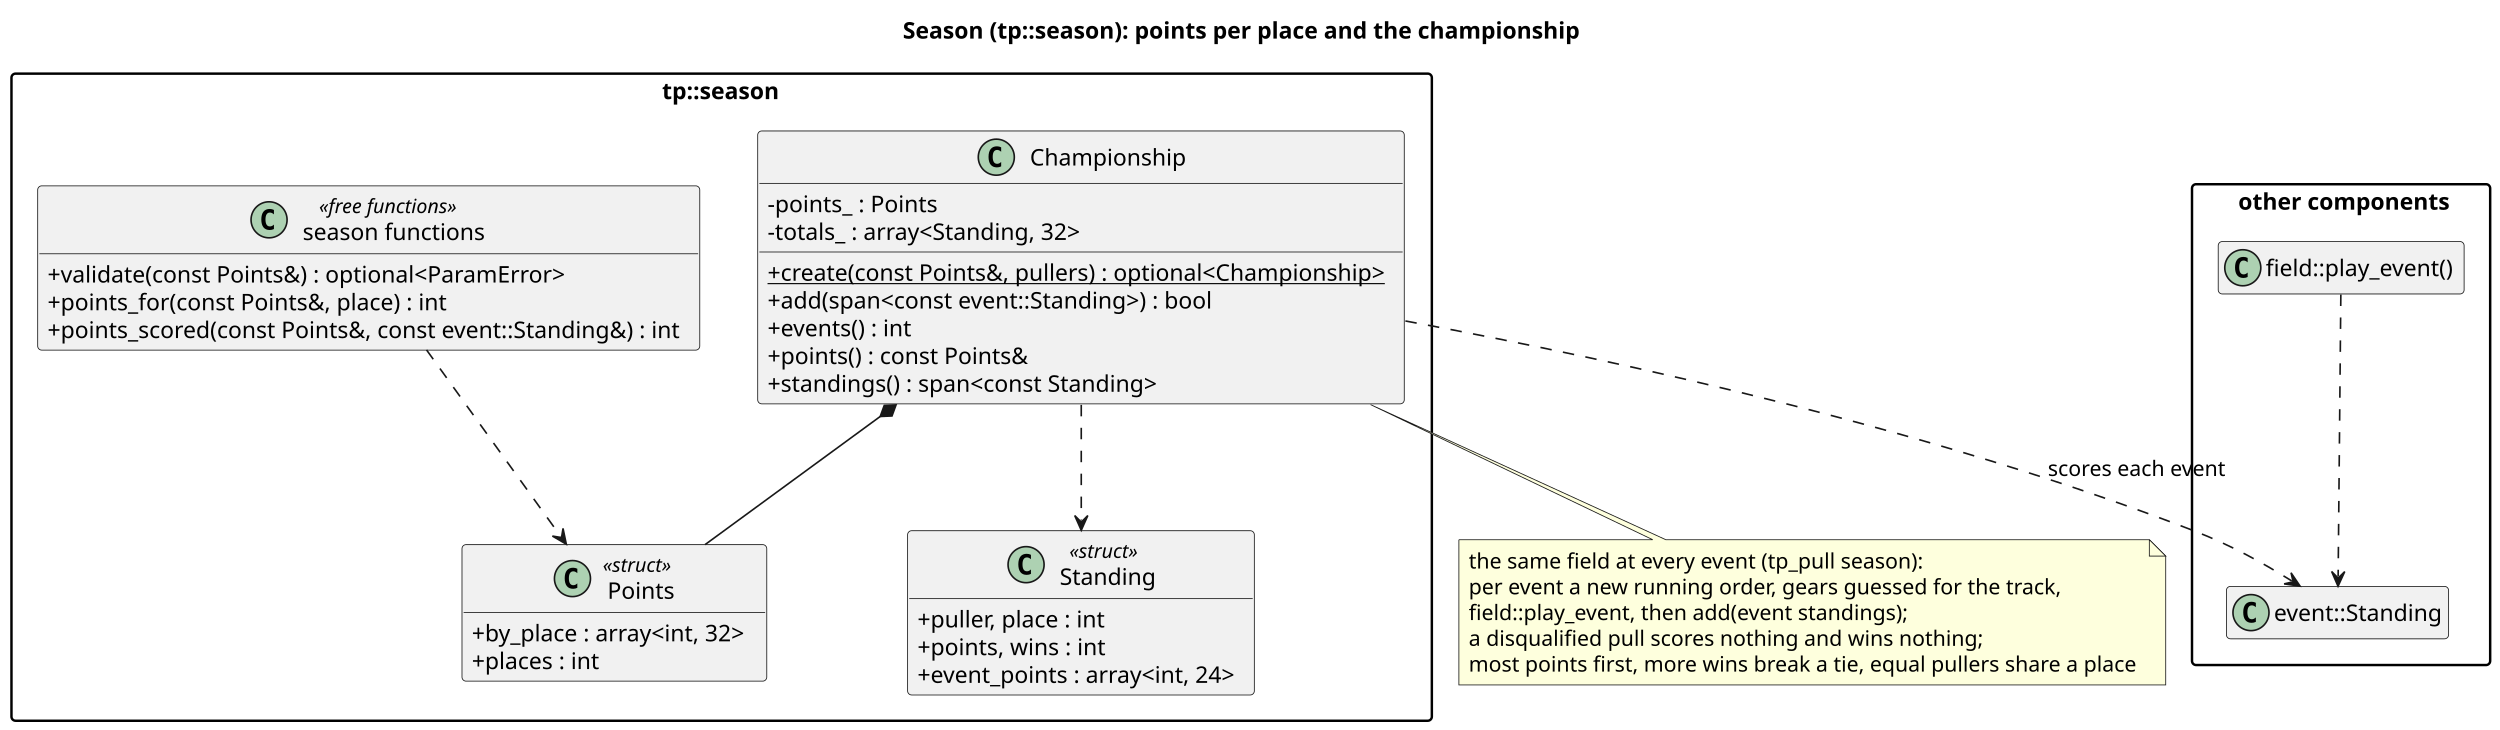
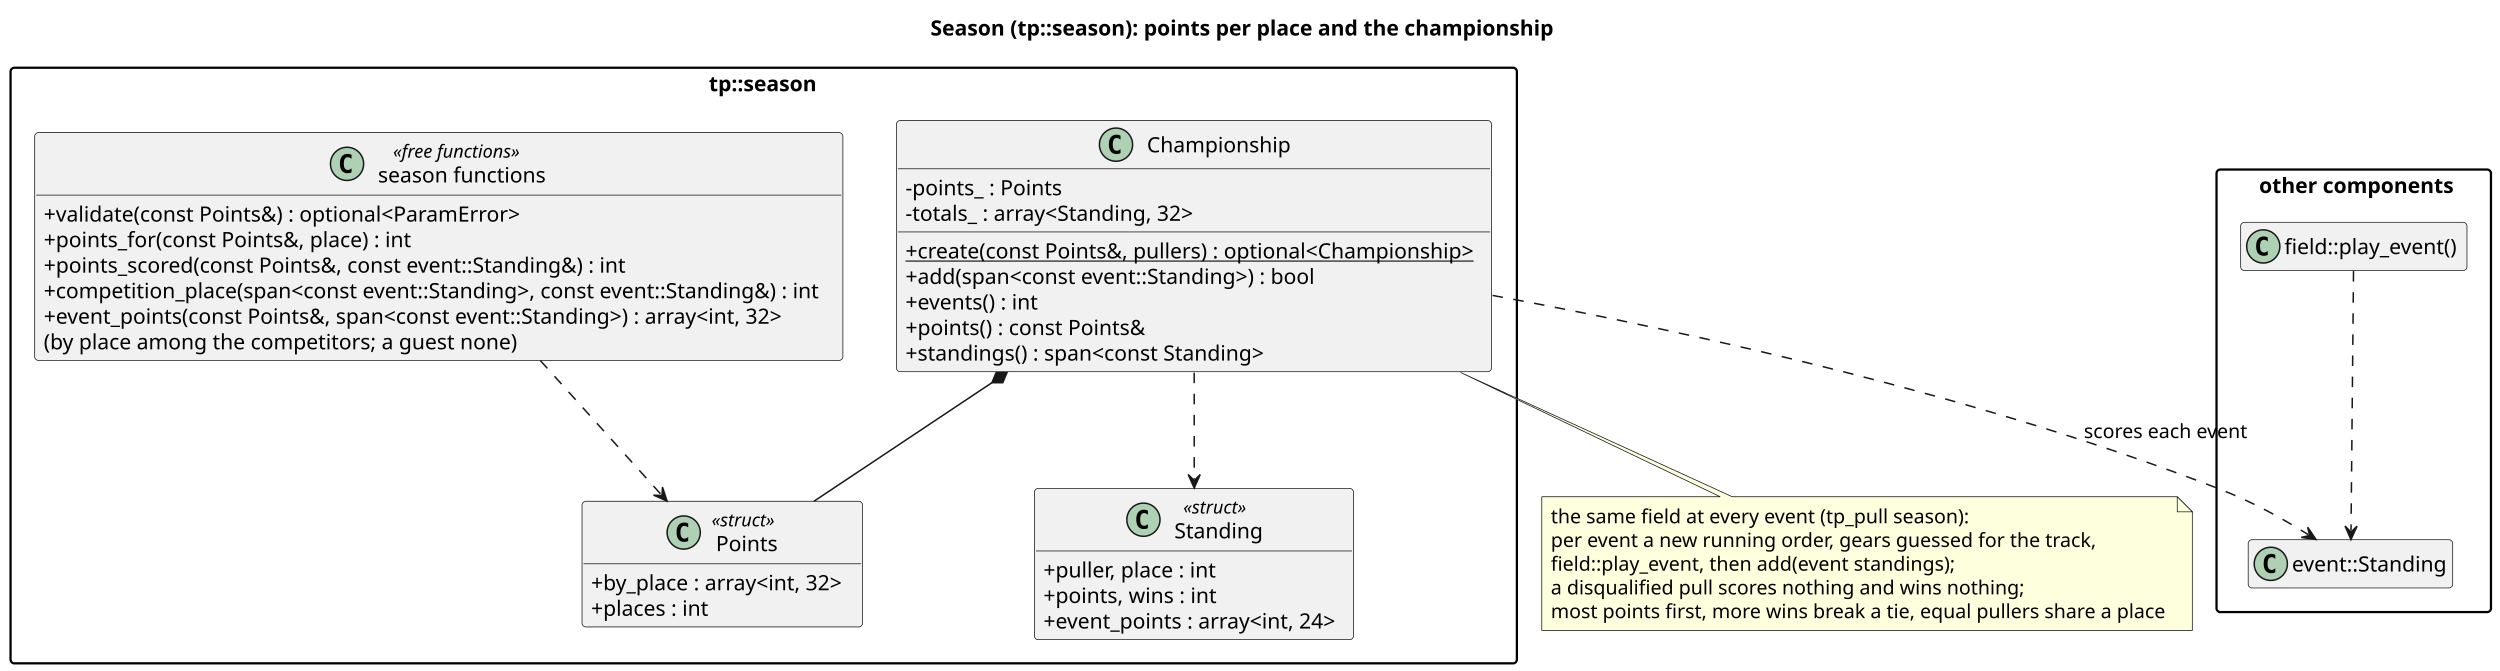
- <svg xmlns="http://www.w3.org/2000/svg" contentStyleType="text/css" height="445px" preserveAspectRatio="none" style="width:1526px;height:445px;background:#FFFFFF;" version="1.1" viewBox="0 0 1526 445" width="1526px" zoomAndPan="magnify">
+ <svg xmlns="http://www.w3.org/2000/svg" contentStyleType="text/css" height="445px" preserveAspectRatio="none" style="width:1658px;height:445px;background:#FFFFFF;" version="1.1" viewBox="0 0 1658 445" width="1658px" zoomAndPan="magnify">
  <defs />
  <g>
-     <text fill="#000000" font-family="sans-serif" font-size="14" font-weight="bold" lengthAdjust="spacing" textLength="409.856" x="551.072" y="23.562">Season (tp::season): points per place and the championship</text>
+     <text fill="#000000" font-family="sans-serif" font-size="14" font-weight="bold" lengthAdjust="spacing" textLength="409.856" x="617.072" y="23.562">Season (tp::season): points per place and the championship</text>
    <g id="cluster_other components">
-       <rect fill="none" height="293.5" rx="2.5" ry="2.5" style="stroke:#000000;stroke-width:1.5;" width="182" x="1338" y="112.439" />
-       <text fill="#000000" font-family="sans-serif" font-size="14" font-weight="bold" lengthAdjust="spacing" textLength="125.535" x="1366.232" y="128.002">other components</text>
+       <rect fill="none" height="293.5" rx="2.5" ry="2.5" style="stroke:#000000;stroke-width:1.5;" width="182" x="1470" y="112.439" />
+       <text fill="#000000" font-family="sans-serif" font-size="14" font-weight="bold" lengthAdjust="spacing" textLength="125.535" x="1498.232" y="128.002">other components</text>
    </g>
    <g id="cluster_tp::season">
-       <rect fill="none" height="395" rx="2.5" ry="2.5" style="stroke:#000000;stroke-width:1.5;" width="867" x="7" y="44.94" />
-       <text fill="#000000" font-family="sans-serif" font-size="14" font-weight="bold" lengthAdjust="spacing" textLength="72.755" x="404.123" y="60.502">tp::season</text>
+       <rect fill="none" height="395" rx="2.5" ry="2.5" style="stroke:#000000;stroke-width:1.5;" width="999" x="7" y="44.94" />
+       <text fill="#000000" font-family="sans-serif" font-size="14" font-weight="bold" lengthAdjust="spacing" textLength="72.755" x="470.123" y="60.502">tp::season</text>
    </g>
    <g id="elem_EventStanding">
-       <rect codeLine="7" fill="#F1F1F1" height="32" id="EventStanding" rx="2.5" ry="2.5" style="stroke:#181818;stroke-width:0.5;" width="135.626" x="1359" y="357.94" />
-       <ellipse cx="1374" cy="373.94" fill="#ADD1B2" rx="11" ry="11" style="stroke:#181818;stroke-width:1.0;" />
-       <path d="M1376.969,379.58 Q1376.391,379.877 1375.75,380.018 Q1375.109,380.174 1374.406,380.174 Q1371.906,380.174 1370.578,378.533 Q1369.266,376.877 1369.266,373.752 Q1369.266,370.627 1370.578,368.971 Q1371.906,367.315 1374.406,367.315 Q1375.109,367.315 1375.75,367.471 Q1376.406,367.627 1376.969,367.924 L1376.969,370.643 Q1376.344,370.065 1375.75,369.799 Q1375.156,369.518 1374.531,369.518 Q1373.188,369.518 1372.5,370.596 Q1371.812,371.658 1371.812,373.752 Q1371.812,375.846 1372.5,376.924 Q1373.188,377.986 1374.531,377.986 Q1375.156,377.986 1375.75,377.721 Q1376.344,377.44 1376.969,376.861 L1376.969,379.58 Z " fill="#000000" />
-       <text fill="#000000" font-family="sans-serif" font-size="14" lengthAdjust="spacing" textLength="103.626" x="1388" y="379.032">event::Standing</text>
+       <rect codeLine="7" fill="#F1F1F1" height="32" id="EventStanding" rx="2.5" ry="2.5" style="stroke:#181818;stroke-width:0.5;" width="135.626" x="1491" y="357.94" />
+       <ellipse cx="1506" cy="373.94" fill="#ADD1B2" rx="11" ry="11" style="stroke:#181818;stroke-width:1.0;" />
+       <path d="M1508.969,379.58 Q1508.391,379.877 1507.75,380.018 Q1507.109,380.174 1506.406,380.174 Q1503.906,380.174 1502.578,378.533 Q1501.266,376.877 1501.266,373.752 Q1501.266,370.627 1502.578,368.971 Q1503.906,367.315 1506.406,367.315 Q1507.109,367.315 1507.75,367.471 Q1508.406,367.627 1508.969,367.924 L1508.969,370.643 Q1508.344,370.065 1507.75,369.799 Q1507.156,369.518 1506.531,369.518 Q1505.188,369.518 1504.5,370.596 Q1503.812,371.658 1503.812,373.752 Q1503.812,375.846 1504.5,376.924 Q1505.188,377.986 1506.531,377.986 Q1507.156,377.986 1507.75,377.721 Q1508.344,377.44 1508.969,376.861 L1508.969,379.58 Z " fill="#000000" />
+       <text fill="#000000" font-family="sans-serif" font-size="14" lengthAdjust="spacing" textLength="103.626" x="1520" y="379.032">event::Standing</text>
    </g>
    <g id="elem_Play">
-       <rect codeLine="8" fill="#F1F1F1" height="32" id="Play" rx="2.5" ry="2.5" style="stroke:#181818;stroke-width:0.5;" width="150.098" x="1354" y="147.44" />
-       <ellipse cx="1369" cy="163.44" fill="#ADD1B2" rx="11" ry="11" style="stroke:#181818;stroke-width:1.0;" />
-       <path d="M1371.969,169.08 Q1371.391,169.377 1370.75,169.518 Q1370.109,169.674 1369.406,169.674 Q1366.906,169.674 1365.578,168.033 Q1364.266,166.377 1364.266,163.252 Q1364.266,160.127 1365.578,158.471 Q1366.906,156.815 1369.406,156.815 Q1370.109,156.815 1370.75,156.971 Q1371.406,157.127 1371.969,157.424 L1371.969,160.143 Q1371.344,159.565 1370.75,159.299 Q1370.156,159.018 1369.531,159.018 Q1368.188,159.018 1367.5,160.096 Q1366.812,161.158 1366.812,163.252 Q1366.812,165.346 1367.5,166.424 Q1368.188,167.486 1369.531,167.486 Q1370.156,167.486 1370.75,167.221 Q1371.344,166.94 1371.969,166.361 L1371.969,169.08 Z " fill="#000000" />
-       <text fill="#000000" font-family="sans-serif" font-size="14" lengthAdjust="spacing" textLength="118.098" x="1383" y="168.532">field::play_event()</text>
+       <rect codeLine="8" fill="#F1F1F1" height="32" id="Play" rx="2.5" ry="2.5" style="stroke:#181818;stroke-width:0.5;" width="150.098" x="1486" y="147.44" />
+       <ellipse cx="1501" cy="163.44" fill="#ADD1B2" rx="11" ry="11" style="stroke:#181818;stroke-width:1.0;" />
+       <path d="M1503.969,169.08 Q1503.391,169.377 1502.75,169.518 Q1502.109,169.674 1501.406,169.674 Q1498.906,169.674 1497.578,168.033 Q1496.266,166.377 1496.266,163.252 Q1496.266,160.127 1497.578,158.471 Q1498.906,156.815 1501.406,156.815 Q1502.109,156.815 1502.75,156.971 Q1503.406,157.127 1503.969,157.424 L1503.969,160.143 Q1503.344,159.565 1502.75,159.299 Q1502.156,159.018 1501.531,159.018 Q1500.188,159.018 1499.5,160.096 Q1498.812,161.158 1498.812,163.252 Q1498.812,165.346 1499.5,166.424 Q1500.188,167.486 1501.531,167.486 Q1502.156,167.486 1502.75,167.221 Q1503.344,166.94 1503.969,166.361 L1503.969,169.08 Z " fill="#000000" />
+       <text fill="#000000" font-family="sans-serif" font-size="14" lengthAdjust="spacing" textLength="118.098" x="1515" y="168.532">field::play_event()</text>
    </g>
    <g id="elem_Points">
-       <rect codeLine="12" fill="#F1F1F1" height="83.338" id="Points" rx="2.5" ry="2.5" style="stroke:#181818;stroke-width:0.5;" width="186.036" x="282" y="332.44" />
-       <ellipse cx="349.43" cy="353.169" fill="#ADD1B2" rx="11" ry="11" style="stroke:#181818;stroke-width:1.0;" />
-       <path d="M352.399,358.81 Q351.821,359.106 351.18,359.247 Q350.54,359.403 349.836,359.403 Q347.336,359.403 346.008,357.763 Q344.696,356.106 344.696,352.981 Q344.696,349.856 346.008,348.2 Q347.336,346.544 349.836,346.544 Q350.54,346.544 351.18,346.7 Q351.836,346.856 352.399,347.153 L352.399,349.872 Q351.774,349.294 351.18,349.028 Q350.586,348.747 349.961,348.747 Q348.618,348.747 347.93,349.825 Q347.243,350.888 347.243,352.981 Q347.243,355.075 347.93,356.153 Q348.618,357.216 349.961,357.216 Q350.586,357.216 351.18,356.95 Q351.774,356.669 352.399,356.091 L352.399,358.81 Z " fill="#000000" />
-       <text fill="#000000" font-family="sans-serif" font-size="12" font-style="italic" lengthAdjust="spacing" textLength="46.676" x="367.93" y="349.065">«struct»</text>
-       <text fill="#000000" font-family="sans-serif" font-size="14" lengthAdjust="spacing" textLength="40.968" x="370.784" y="365.522">Points</text>
-       <line style="stroke:#181818;stroke-width:0.5;" x1="283" x2="467.036" y1="373.898" y2="373.898" />
-       <text fill="#000000" font-family="sans-serif" font-size="14" lengthAdjust="spacing" textLength="174.036" x="288" y="391.461">+by_place : array&lt;int, 32&gt;</text>
-       <text fill="#000000" font-family="sans-serif" font-size="14" lengthAdjust="spacing" textLength="80.787" x="288" y="408.4">+places : int</text>
+       <rect codeLine="12" fill="#F1F1F1" height="83.338" id="Points" rx="2.5" ry="2.5" style="stroke:#181818;stroke-width:0.5;" width="186.036" x="386" y="332.44" />
+       <ellipse cx="453.43" cy="353.169" fill="#ADD1B2" rx="11" ry="11" style="stroke:#181818;stroke-width:1.0;" />
+       <path d="M456.399,358.81 Q455.821,359.106 455.18,359.247 Q454.54,359.403 453.836,359.403 Q451.336,359.403 450.008,357.763 Q448.696,356.106 448.696,352.981 Q448.696,349.856 450.008,348.2 Q451.336,346.544 453.836,346.544 Q454.54,346.544 455.18,346.7 Q455.836,346.856 456.399,347.153 L456.399,349.872 Q455.774,349.294 455.18,349.028 Q454.586,348.747 453.961,348.747 Q452.618,348.747 451.93,349.825 Q451.243,350.888 451.243,352.981 Q451.243,355.075 451.93,356.153 Q452.618,357.216 453.961,357.216 Q454.586,357.216 455.18,356.95 Q455.774,356.669 456.399,356.091 L456.399,358.81 Z " fill="#000000" />
+       <text fill="#000000" font-family="sans-serif" font-size="12" font-style="italic" lengthAdjust="spacing" textLength="46.676" x="471.93" y="349.065">«struct»</text>
+       <text fill="#000000" font-family="sans-serif" font-size="14" lengthAdjust="spacing" textLength="40.968" x="474.784" y="365.522">Points</text>
+       <line style="stroke:#181818;stroke-width:0.5;" x1="387" x2="571.036" y1="373.898" y2="373.898" />
+       <text fill="#000000" font-family="sans-serif" font-size="14" lengthAdjust="spacing" textLength="174.036" x="392" y="391.461">+by_place : array&lt;int, 32&gt;</text>
+       <text fill="#000000" font-family="sans-serif" font-size="14" lengthAdjust="spacing" textLength="80.787" x="392" y="408.4">+places : int</text>
    </g>
    <g id="elem_Standing">
-       <rect codeLine="16" fill="#F1F1F1" height="100.277" id="Standing" rx="2.5" ry="2.5" style="stroke:#181818;stroke-width:0.5;" width="211.65" x="554" y="323.94" />
-       <ellipse cx="626.317" cy="344.669" fill="#ADD1B2" rx="11" ry="11" style="stroke:#181818;stroke-width:1.0;" />
-       <path d="M629.286,350.31 Q628.708,350.606 628.067,350.747 Q627.427,350.903 626.724,350.903 Q624.224,350.903 622.895,349.263 Q621.583,347.606 621.583,344.481 Q621.583,341.356 622.895,339.7 Q624.224,338.044 626.724,338.044 Q627.427,338.044 628.067,338.2 Q628.724,338.356 629.286,338.653 L629.286,341.372 Q628.661,340.794 628.067,340.528 Q627.474,340.247 626.849,340.247 Q625.505,340.247 624.817,341.325 Q624.13,342.388 624.13,344.481 Q624.13,346.575 624.817,347.653 Q625.505,348.716 626.849,348.716 Q627.474,348.716 628.067,348.45 Q628.661,348.169 629.286,347.591 L629.286,350.31 Z " fill="#000000" />
-       <text fill="#000000" font-family="sans-serif" font-size="12" font-style="italic" lengthAdjust="spacing" textLength="46.676" x="652.737" y="340.565">«struct»</text>
-       <text fill="#000000" font-family="sans-serif" font-size="14" lengthAdjust="spacing" textLength="58.516" x="646.817" y="357.022">Standing</text>
-       <line style="stroke:#181818;stroke-width:0.5;" x1="555" x2="764.65" y1="365.398" y2="365.398" />
-       <text fill="#000000" font-family="sans-serif" font-size="14" lengthAdjust="spacing" textLength="118.433" x="560" y="382.961">+puller, place : int</text>
-       <text fill="#000000" font-family="sans-serif" font-size="14" lengthAdjust="spacing" textLength="116.491" x="560" y="399.9">+points, wins : int</text>
-       <text fill="#000000" font-family="sans-serif" font-size="14" lengthAdjust="spacing" textLength="199.65" x="560" y="416.84">+event_points : array&lt;int, 24&gt;</text>
+       <rect codeLine="16" fill="#F1F1F1" height="100.277" id="Standing" rx="2.5" ry="2.5" style="stroke:#181818;stroke-width:0.5;" width="211.65" x="686" y="323.94" />
+       <ellipse cx="758.317" cy="344.669" fill="#ADD1B2" rx="11" ry="11" style="stroke:#181818;stroke-width:1.0;" />
+       <path d="M761.286,350.31 Q760.708,350.606 760.067,350.747 Q759.427,350.903 758.724,350.903 Q756.224,350.903 754.895,349.263 Q753.583,347.606 753.583,344.481 Q753.583,341.356 754.895,339.7 Q756.224,338.044 758.724,338.044 Q759.427,338.044 760.067,338.2 Q760.724,338.356 761.286,338.653 L761.286,341.372 Q760.661,340.794 760.067,340.528 Q759.474,340.247 758.849,340.247 Q757.505,340.247 756.817,341.325 Q756.13,342.388 756.13,344.481 Q756.13,346.575 756.817,347.653 Q757.505,348.716 758.849,348.716 Q759.474,348.716 760.067,348.45 Q760.661,348.169 761.286,347.591 L761.286,350.31 Z " fill="#000000" />
+       <text fill="#000000" font-family="sans-serif" font-size="12" font-style="italic" lengthAdjust="spacing" textLength="46.676" x="784.737" y="340.565">«struct»</text>
+       <text fill="#000000" font-family="sans-serif" font-size="14" lengthAdjust="spacing" textLength="58.516" x="778.817" y="357.022">Standing</text>
+       <line style="stroke:#181818;stroke-width:0.5;" x1="687" x2="896.65" y1="365.398" y2="365.398" />
+       <text fill="#000000" font-family="sans-serif" font-size="14" lengthAdjust="spacing" textLength="118.433" x="692" y="382.961">+puller, place : int</text>
+       <text fill="#000000" font-family="sans-serif" font-size="14" lengthAdjust="spacing" textLength="116.491" x="692" y="399.9">+points, wins : int</text>
+       <text fill="#000000" font-family="sans-serif" font-size="14" lengthAdjust="spacing" textLength="199.65" x="692" y="416.84">+event_points : array&lt;int, 24&gt;</text>
    </g>
    <g id="elem_Championship">
-       <rect codeLine="21" fill="#F1F1F1" height="166.576" id="Championship" rx="2.5" ry="2.5" style="stroke:#181818;stroke-width:0.5;" width="394.669" x="462.5" y="79.939" />
-       <ellipse cx="608.14" cy="95.939" fill="#ADD1B2" rx="11" ry="11" style="stroke:#181818;stroke-width:1.0;" />
-       <path d="M611.108,101.58 Q610.53,101.877 609.89,102.018 Q609.249,102.174 608.546,102.174 Q606.046,102.174 604.718,100.533 Q603.405,98.877 603.405,95.752 Q603.405,92.627 604.718,90.971 Q606.046,89.314 608.546,89.314 Q609.249,89.314 609.89,89.471 Q610.546,89.627 611.108,89.924 L611.108,92.643 Q610.483,92.064 609.89,91.799 Q609.296,91.518 608.671,91.518 Q607.327,91.518 606.64,92.596 Q605.952,93.658 605.952,95.752 Q605.952,97.846 606.64,98.924 Q607.327,99.986 608.671,99.986 Q609.296,99.986 609.89,99.721 Q610.483,99.439 611.108,98.861 L611.108,101.58 Z " fill="#000000" />
-       <text fill="#000000" font-family="sans-serif" font-size="14" lengthAdjust="spacing" textLength="94.89" x="628.64" y="101.032">Championship</text>
-       <line style="stroke:#181818;stroke-width:0.5;" x1="463.5" x2="856.169" y1="111.939" y2="111.939" />
-       <text fill="#000000" font-family="sans-serif" font-size="14" lengthAdjust="spacing" textLength="106.299" x="468.5" y="129.502">-points_ : Points</text>
-       <text fill="#000000" font-family="sans-serif" font-size="14" lengthAdjust="spacing" textLength="197.258" x="468.5" y="146.441">-totals_ : array&lt;Standing, 32&gt;</text>
-       <line style="stroke:#181818;stroke-width:0.5;" x1="463.5" x2="856.169" y1="153.818" y2="153.818" />
-       <text fill="#000000" font-family="sans-serif" font-size="14" lengthAdjust="spacing" text-decoration="underline" textLength="382.669" x="468.5" y="171.381">+create(const Points&amp;, pullers) : optional&lt;Championship&gt;</text>
-       <text fill="#000000" font-family="sans-serif" font-size="14" lengthAdjust="spacing" textLength="279.959" x="468.5" y="188.32">+add(span&lt;const event::Standing&gt;) : bool</text>
-       <text fill="#000000" font-family="sans-serif" font-size="14" lengthAdjust="spacing" textLength="92.06" x="468.5" y="205.26">+events() : int</text>
-       <text fill="#000000" font-family="sans-serif" font-size="14" lengthAdjust="spacing" textLength="162.538" x="468.5" y="222.199">+points() : const Points&amp;</text>
-       <text fill="#000000" font-family="sans-serif" font-size="14" lengthAdjust="spacing" textLength="245.403" x="468.5" y="239.139">+standings() : span&lt;const Standing&gt;</text>
+       <rect codeLine="21" fill="#F1F1F1" height="166.576" id="Championship" rx="2.5" ry="2.5" style="stroke:#181818;stroke-width:0.5;" width="394.669" x="594.5" y="79.939" />
+       <ellipse cx="740.14" cy="95.939" fill="#ADD1B2" rx="11" ry="11" style="stroke:#181818;stroke-width:1.0;" />
+       <path d="M743.108,101.58 Q742.53,101.877 741.89,102.018 Q741.249,102.174 740.546,102.174 Q738.046,102.174 736.718,100.533 Q735.405,98.877 735.405,95.752 Q735.405,92.627 736.718,90.971 Q738.046,89.314 740.546,89.314 Q741.249,89.314 741.89,89.471 Q742.546,89.627 743.108,89.924 L743.108,92.643 Q742.483,92.064 741.89,91.799 Q741.296,91.518 740.671,91.518 Q739.327,91.518 738.64,92.596 Q737.952,93.658 737.952,95.752 Q737.952,97.846 738.64,98.924 Q739.327,99.986 740.671,99.986 Q741.296,99.986 741.89,99.721 Q742.483,99.439 743.108,98.861 L743.108,101.58 Z " fill="#000000" />
+       <text fill="#000000" font-family="sans-serif" font-size="14" lengthAdjust="spacing" textLength="94.89" x="760.64" y="101.032">Championship</text>
+       <line style="stroke:#181818;stroke-width:0.5;" x1="595.5" x2="988.169" y1="111.939" y2="111.939" />
+       <text fill="#000000" font-family="sans-serif" font-size="14" lengthAdjust="spacing" textLength="106.299" x="600.5" y="129.502">-points_ : Points</text>
+       <text fill="#000000" font-family="sans-serif" font-size="14" lengthAdjust="spacing" textLength="197.258" x="600.5" y="146.441">-totals_ : array&lt;Standing, 32&gt;</text>
+       <line style="stroke:#181818;stroke-width:0.5;" x1="595.5" x2="988.169" y1="153.818" y2="153.818" />
+       <text fill="#000000" font-family="sans-serif" font-size="14" lengthAdjust="spacing" text-decoration="underline" textLength="382.669" x="600.5" y="171.381">+create(const Points&amp;, pullers) : optional&lt;Championship&gt;</text>
+       <text fill="#000000" font-family="sans-serif" font-size="14" lengthAdjust="spacing" textLength="279.959" x="600.5" y="188.32">+add(span&lt;const event::Standing&gt;) : bool</text>
+       <text fill="#000000" font-family="sans-serif" font-size="14" lengthAdjust="spacing" textLength="92.06" x="600.5" y="205.26">+events() : int</text>
+       <text fill="#000000" font-family="sans-serif" font-size="14" lengthAdjust="spacing" textLength="162.538" x="600.5" y="222.199">+points() : const Points&amp;</text>
+       <text fill="#000000" font-family="sans-serif" font-size="14" lengthAdjust="spacing" textLength="245.403" x="600.5" y="239.139">+standings() : span&lt;const Standing&gt;</text>
    </g>
    <g id="elem_SeasonFns">
-       <rect codeLine="30" fill="#F1F1F1" height="100.277" id="SeasonFns" rx="2.5" ry="2.5" style="stroke:#181818;stroke-width:0.5;" width="404.137" x="23" y="113.439" />
-       <ellipse cx="164.237" cy="134.169" fill="#ADD1B2" rx="11" ry="11" style="stroke:#181818;stroke-width:1.0;" />
-       <path d="M167.206,139.81 Q166.628,140.106 165.987,140.247 Q165.347,140.403 164.644,140.403 Q162.144,140.403 160.815,138.763 Q159.503,137.106 159.503,133.981 Q159.503,130.856 160.815,129.2 Q162.144,127.544 164.644,127.544 Q165.347,127.544 165.987,127.7 Q166.644,127.856 167.206,128.153 L167.206,130.872 Q166.581,130.294 165.987,130.028 Q165.394,129.747 164.769,129.747 Q163.425,129.747 162.737,130.825 Q162.05,131.888 162.05,133.981 Q162.05,136.075 162.737,137.153 Q163.425,138.216 164.769,138.216 Q165.394,138.216 165.987,137.95 Q166.581,137.669 167.206,137.091 L167.206,139.81 Z " fill="#000000" />
-       <text fill="#000000" font-family="sans-serif" font-size="12" font-style="italic" lengthAdjust="spacing" textLength="93.188" x="194.725" y="130.065">«free functions»</text>
-       <text fill="#000000" font-family="sans-serif" font-size="14" lengthAdjust="spacing" textLength="113.162" x="184.737" y="146.522">season functions</text>
-       <line style="stroke:#181818;stroke-width:0.5;" x1="24" x2="426.137" y1="154.898" y2="154.898" />
-       <text fill="#000000" font-family="sans-serif" font-size="14" lengthAdjust="spacing" textLength="319.826" x="29" y="172.461">+validate(const Points&amp;) : optional&lt;ParamError&gt;</text>
-       <text fill="#000000" font-family="sans-serif" font-size="14" lengthAdjust="spacing" textLength="247.967" x="29" y="189.4">+points_for(const Points&amp;, place) : int</text>
-       <text fill="#000000" font-family="sans-serif" font-size="14" lengthAdjust="spacing" textLength="392.137" x="29" y="206.34">+points_scored(const Points&amp;, const event::Standing&amp;) : int</text>
+       <rect codeLine="30" fill="#F1F1F1" height="151.096" id="SeasonFns" rx="2.5" ry="2.5" style="stroke:#181818;stroke-width:0.5;" width="535.995" x="23" y="87.939" />
+       <ellipse cx="230.167" cy="108.669" fill="#ADD1B2" rx="11" ry="11" style="stroke:#181818;stroke-width:1.0;" />
+       <path d="M233.135,114.31 Q232.557,114.606 231.917,114.747 Q231.276,114.903 230.573,114.903 Q228.073,114.903 226.745,113.263 Q225.432,111.606 225.432,108.481 Q225.432,105.356 226.745,103.7 Q228.073,102.044 230.573,102.044 Q231.276,102.044 231.917,102.2 Q232.573,102.356 233.135,102.653 L233.135,105.372 Q232.51,104.794 231.917,104.528 Q231.323,104.247 230.698,104.247 Q229.354,104.247 228.667,105.325 Q227.979,106.388 227.979,108.481 Q227.979,110.575 228.667,111.653 Q229.354,112.716 230.698,112.716 Q231.323,112.716 231.917,112.45 Q232.51,112.169 233.135,111.591 L233.135,114.31 Z " fill="#000000" />
+       <text fill="#000000" font-family="sans-serif" font-size="12" font-style="italic" lengthAdjust="spacing" textLength="93.188" x="260.654" y="104.564">«free functions»</text>
+       <text fill="#000000" font-family="sans-serif" font-size="14" lengthAdjust="spacing" textLength="113.162" x="250.667" y="121.022">season functions</text>
+       <line style="stroke:#181818;stroke-width:0.5;" x1="24" x2="557.995" y1="129.398" y2="129.398" />
+       <text fill="#000000" font-family="sans-serif" font-size="14" lengthAdjust="spacing" textLength="319.826" x="29" y="146.961">+validate(const Points&amp;) : optional&lt;ParamError&gt;</text>
+       <text fill="#000000" font-family="sans-serif" font-size="14" lengthAdjust="spacing" textLength="247.967" x="29" y="163.9">+points_for(const Points&amp;, place) : int</text>
+       <text fill="#000000" font-family="sans-serif" font-size="14" lengthAdjust="spacing" textLength="392.137" x="29" y="180.84">+points_scored(const Points&amp;, const event::Standing&amp;) : int</text>
+       <text fill="#000000" font-family="sans-serif" font-size="14" lengthAdjust="spacing" textLength="523.995" x="29" y="197.779">+competition_place(span&lt;const event::Standing&gt;, const event::Standing&amp;) : int</text>
+       <text fill="#000000" font-family="sans-serif" font-size="14" lengthAdjust="spacing" textLength="502.81" x="29" y="214.719">+event_points(const Points&amp;, span&lt;const event::Standing&gt;) : array&lt;int, 32&gt;</text>
+       <text fill="#000000" font-family="sans-serif" font-size="14" lengthAdjust="spacing" textLength="317.775" x="29" y="231.658">(by place among the competitors; a guest none)</text>
    </g>
    <g id="elem_GMN14">
-       <path d="M890.5,329.44 L890.5,418.087 A0,0 0 0 0 890.5,418.087 L1321.952,418.087 A0,0 0 0 0 1321.952,418.087 L1321.952,339.44 L1311.952,329.44 L1016.81,329.44 L836.59,246.989 L1008.81,329.44 L890.5,329.44 A0,0 0 0 0 890.5,329.44 " fill="#FEFFDD" style="stroke:#181818;stroke-width:0.5;" />
-       <path d="M1311.952,329.44 L1311.952,339.44 L1321.952,339.44 L1311.952,329.44 " fill="#FEFFDD" style="stroke:#181818;stroke-width:0.5;" />
-       <text fill="#000000" font-family="sans-serif" font-size="13" lengthAdjust="spacing" textLength="282.896" x="896.5" y="347.033">the same field at every event (tp_pull season):</text>
-       <text fill="#000000" font-family="sans-serif" font-size="13" lengthAdjust="spacing" textLength="367.085" x="896.5" y="362.763">per event a new running order, gears guessed for the track,</text>
-       <text fill="#000000" font-family="sans-serif" font-size="13" lengthAdjust="spacing" textLength="272.835" x="896.5" y="378.492">field::play_event, then add(event standings);</text>
-       <text fill="#000000" font-family="sans-serif" font-size="13" lengthAdjust="spacing" textLength="314.596" x="896.5" y="394.222">a disqualified pull scores nothing and wins nothing;</text>
-       <text fill="#000000" font-family="sans-serif" font-size="13" lengthAdjust="spacing" textLength="410.452" x="896.5" y="409.951">most points first, more wins break a tie, equal pullers share a place</text>
+       <path d="M1022.5,329.44 L1022.5,418.087 A0,0 0 0 0 1022.5,418.087 L1453.952,418.087 A0,0 0 0 0 1453.952,418.087 L1453.952,339.44 L1443.952,329.44 L1148.81,329.44 L968.59,246.989 L1140.81,329.44 L1022.5,329.44 A0,0 0 0 0 1022.5,329.44 " fill="#FEFFDD" style="stroke:#181818;stroke-width:0.5;" />
+       <path d="M1443.952,329.44 L1443.952,339.44 L1453.952,339.44 L1443.952,329.44 " fill="#FEFFDD" style="stroke:#181818;stroke-width:0.5;" />
+       <text fill="#000000" font-family="sans-serif" font-size="13" lengthAdjust="spacing" textLength="282.896" x="1028.5" y="347.033">the same field at every event (tp_pull season):</text>
+       <text fill="#000000" font-family="sans-serif" font-size="13" lengthAdjust="spacing" textLength="367.085" x="1028.5" y="362.763">per event a new running order, gears guessed for the track,</text>
+       <text fill="#000000" font-family="sans-serif" font-size="13" lengthAdjust="spacing" textLength="272.835" x="1028.5" y="378.492">field::play_event, then add(event standings);</text>
+       <text fill="#000000" font-family="sans-serif" font-size="13" lengthAdjust="spacing" textLength="314.596" x="1028.5" y="394.222">a disqualified pull scores nothing and wins nothing;</text>
+       <text fill="#000000" font-family="sans-serif" font-size="13" lengthAdjust="spacing" textLength="410.452" x="1028.5" y="409.951">most points first, more wins break a tie, equal pullers share a place</text>
    </g>
    <g id="link_Championship_Points">
-       <path codeLine="35" d="M537.266,254.226 C497.176,283.567 463.51,308.19 430.36,332.44 " fill="none" id="Championship-backto-Points" style="stroke:#181818;stroke-width:1.0;" />
-       <polygon fill="#181818" points="546.95,247.139,539.746,247.455,537.266,254.226,544.471,253.911,546.95,247.139" style="stroke:#181818;stroke-width:1.0;" />
+       <path codeLine="37" d="M657.854,253.794 C613.824,283.134 576.2,308.19 539.8,332.44 " fill="none" id="Championship-backto-Points" style="stroke:#181818;stroke-width:1.0;" />
+       <polygon fill="#181818" points="667.84,247.139,660.629,247.138,657.854,253.794,665.065,253.795,667.84,247.139" style="stroke:#181818;stroke-width:1.0;" />
    </g>
    <g id="link_Championship_Standing">
-       <path codeLine="36" d="M660,247.139 C660,273.07 660,294.849 660,317.69 " fill="none" id="Championship-to-Standing" style="stroke:#181818;stroke-width:1.0;stroke-dasharray:7.0,7.0;" />
-       <polygon fill="#181818" points="660,323.69,664,314.69,660,318.69,656,314.69,660,323.69" style="stroke:#181818;stroke-width:1.0;" />
+       <path codeLine="38" d="M792,247.139 C792,273.07 792,294.849 792,317.69 " fill="none" id="Championship-to-Standing" style="stroke:#181818;stroke-width:1.0;stroke-dasharray:7.0,7.0;" />
+       <polygon fill="#181818" points="792,323.69,796,314.69,792,318.69,788,314.69,792,323.69" style="stroke:#181818;stroke-width:1.0;" />
    </g>
    <g id="link_SeasonFns_Points">
-       <path codeLine="37" d="M260.36,213.589 C286.34,249.709 317.736,293.339 342.176,327.309 " fill="none" id="SeasonFns-to-Points" style="stroke:#181818;stroke-width:1.0;stroke-dasharray:7.0,7.0;" />
-       <polygon fill="#181818" points="345.68,332.18,343.671,322.538,342.76,328.121,337.177,327.21,345.68,332.18" style="stroke:#181818;stroke-width:1.0;" />
+       <path codeLine="39" d="M358.34,239.119 C386.68,270.56 414.533,301.443 438.393,327.913 " fill="none" id="SeasonFns-to-Points" style="stroke:#181818;stroke-width:1.0;stroke-dasharray:7.0,7.0;" />
+       <polygon fill="#181818" points="442.41,332.37,439.355,323.006,439.062,328.656,433.413,328.363,442.41,332.37" style="stroke:#181818;stroke-width:1.0;" />
    </g>
    <g id="link_Championship_EventStanding">
-       <path codeLine="39" d="M857.86,195.919 C995.68,221.44 1182.18,263.219 1339,323.94 C1362.16,332.909 1381.61,343.822 1398.88,354.602 " fill="none" id="Championship-to-EventStanding" style="stroke:#181818;stroke-width:1.0;stroke-dasharray:7.0,7.0;" />
-       <polygon fill="#181818" points="1403.97,357.779,1398.453,349.621,1399.728,355.132,1394.217,356.407,1403.97,357.779" style="stroke:#181818;stroke-width:1.0;" />
-       <text fill="#000000" font-family="sans-serif" font-size="13" lengthAdjust="spacing" textLength="113.122" x="1250" y="290.533">scores each event</text>
+       <path codeLine="41" d="M989.86,195.919 C1127.68,221.44 1314.18,263.219 1471,323.94 C1494.16,332.909 1513.61,343.822 1530.88,354.602 " fill="none" id="Championship-to-EventStanding" style="stroke:#181818;stroke-width:1.0;stroke-dasharray:7.0,7.0;" />
+       <polygon fill="#181818" points="1535.97,357.779,1530.453,349.621,1531.728,355.132,1526.217,356.407,1535.97,357.779" style="stroke:#181818;stroke-width:1.0;" />
+       <text fill="#000000" font-family="sans-serif" font-size="13" lengthAdjust="spacing" textLength="113.122" x="1382" y="290.533">scores each event</text>
    </g>
    <g id="link_Play_EventStanding">
-       <path codeLine="47" d="M1428.85,179.769 C1428.48,218.419 1427.568,313.5 1427.198,351.87 " fill="none" id="Play-to-EventStanding" style="stroke:#181818;stroke-width:1.0;stroke-dasharray:7.0,7.0;" />
-       <polygon fill="#181818" points="1427.14,357.87,1431.227,348.908,1427.188,352.87,1423.227,348.831,1427.14,357.87" style="stroke:#181818;stroke-width:1.0;" />
+       <path codeLine="49" d="M1560.85,179.769 C1560.48,218.419 1559.568,313.5 1559.198,351.87 " fill="none" id="Play-to-EventStanding" style="stroke:#181818;stroke-width:1.0;stroke-dasharray:7.0,7.0;" />
+       <polygon fill="#181818" points="1559.14,357.87,1563.227,348.908,1559.188,352.87,1555.227,348.831,1559.14,357.87" style="stroke:#181818;stroke-width:1.0;" />
    </g>
  </g>
</svg>
